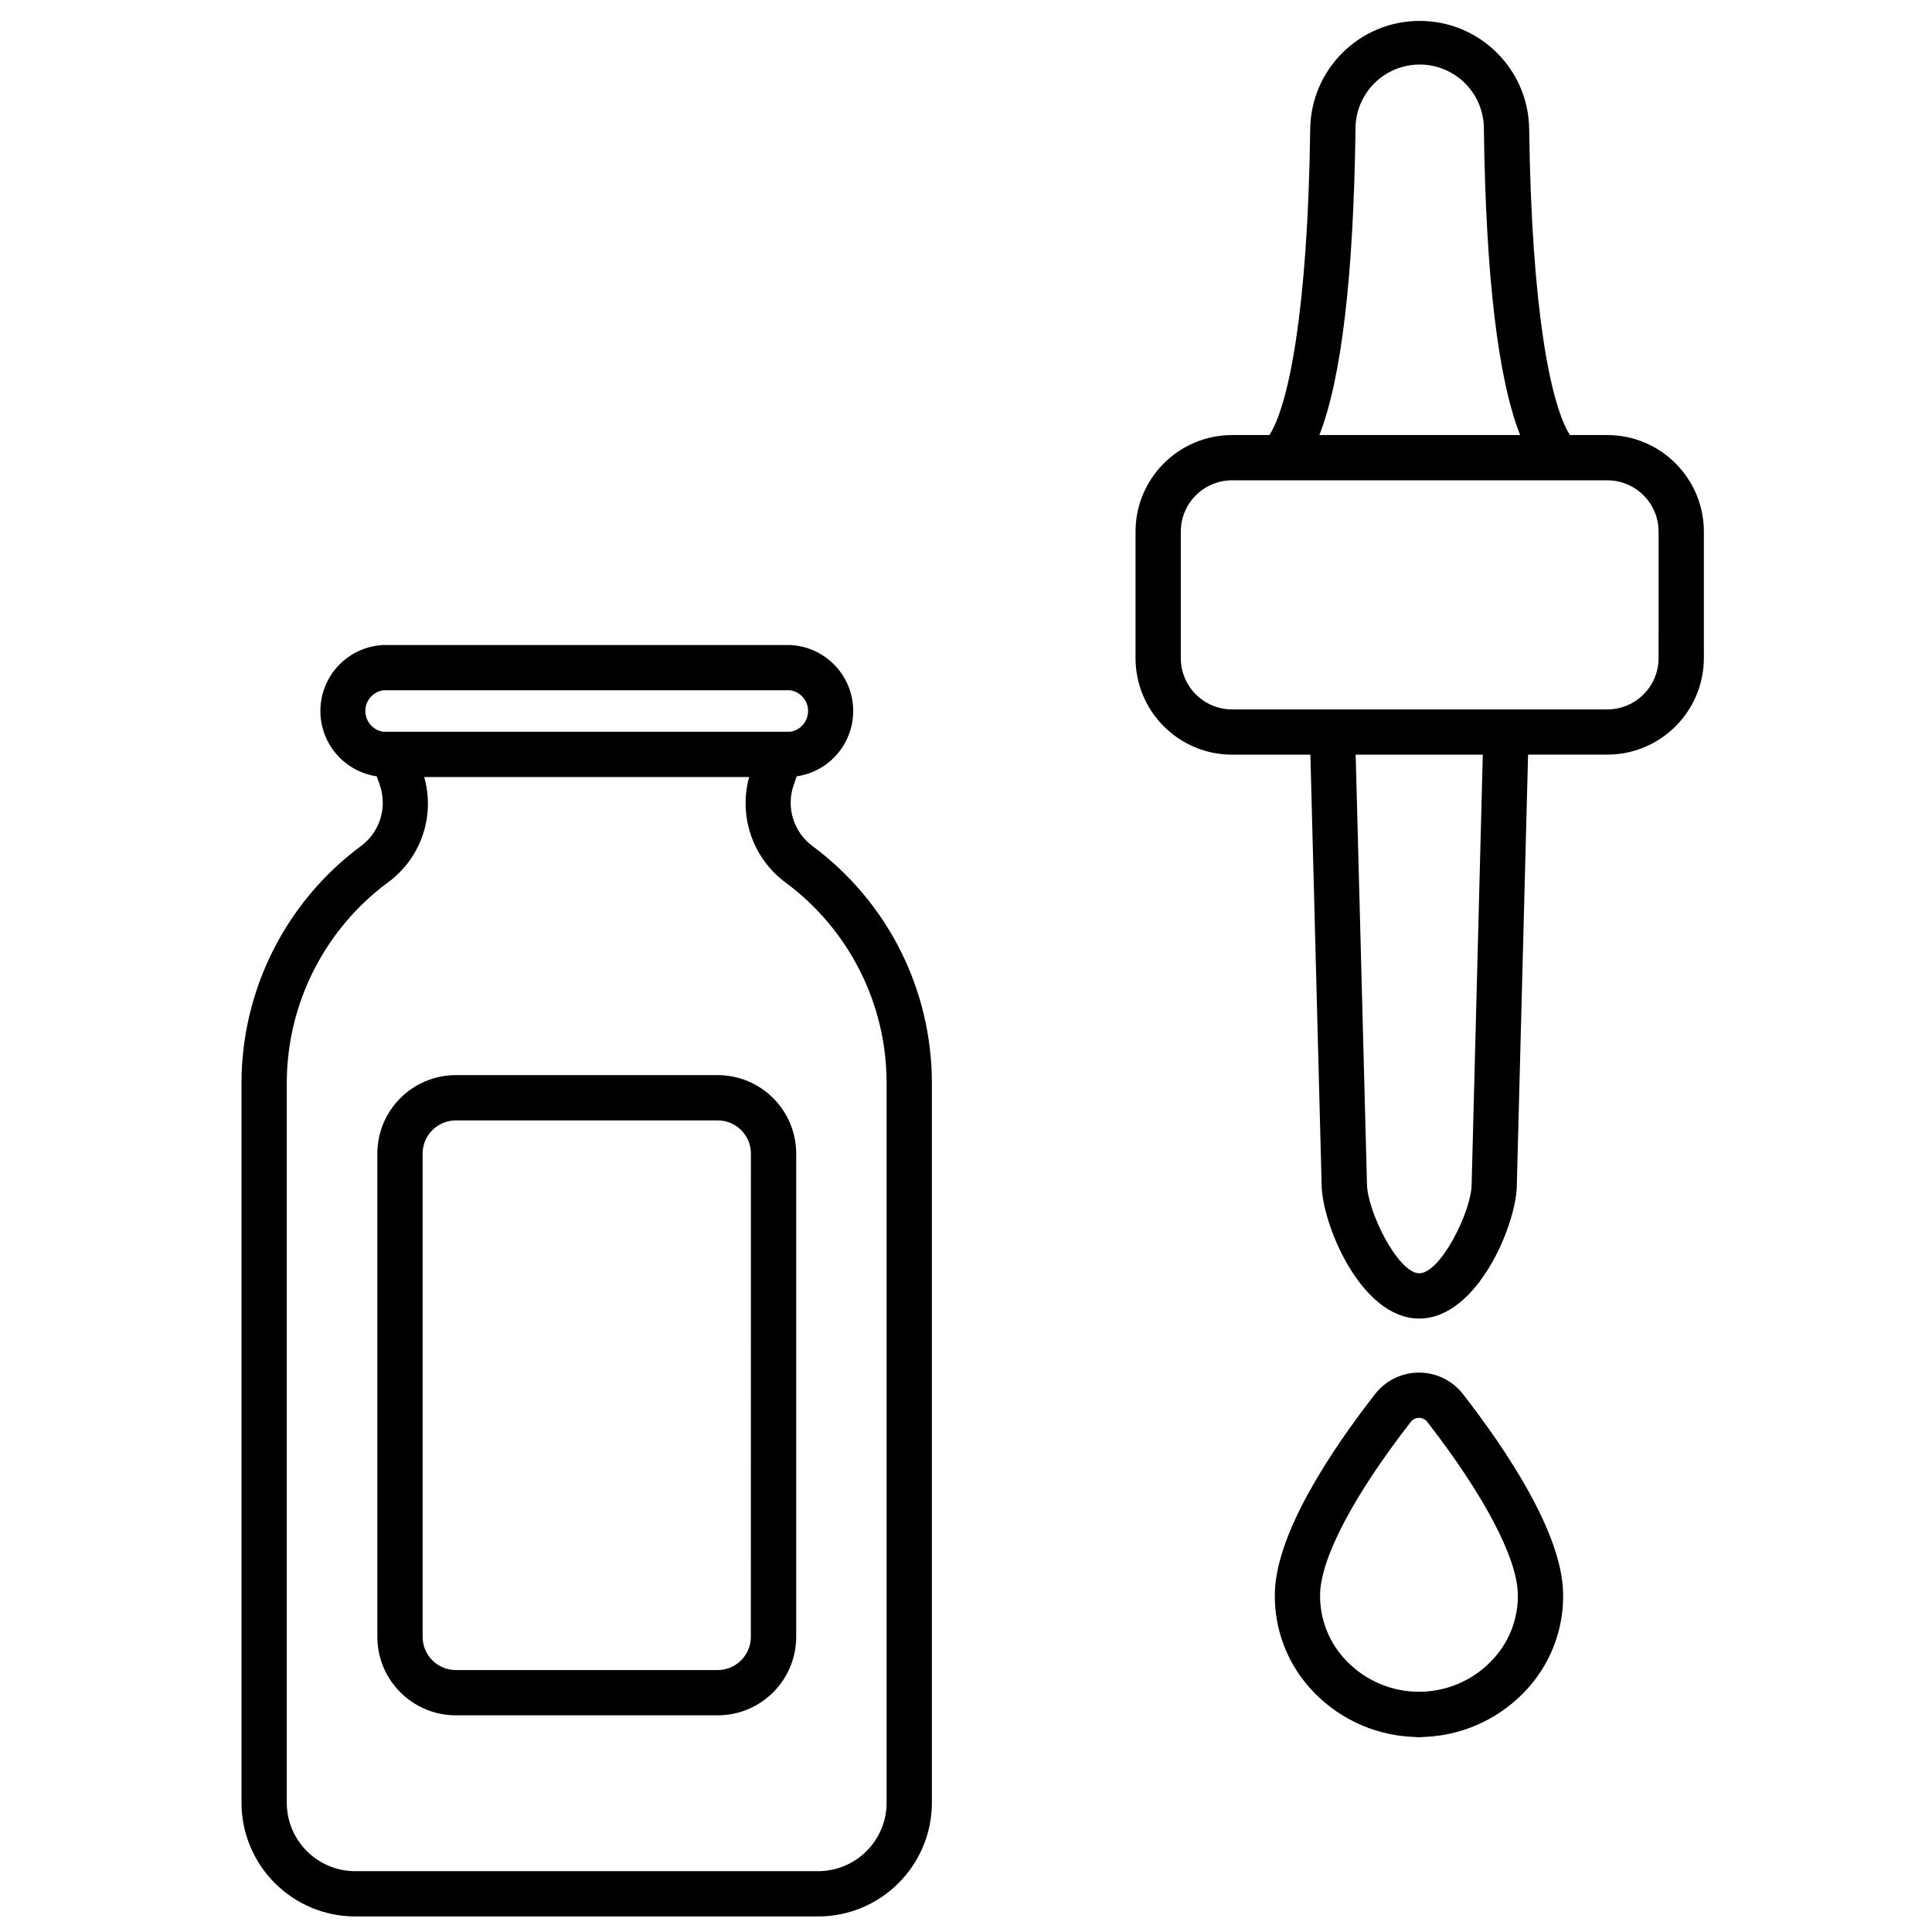
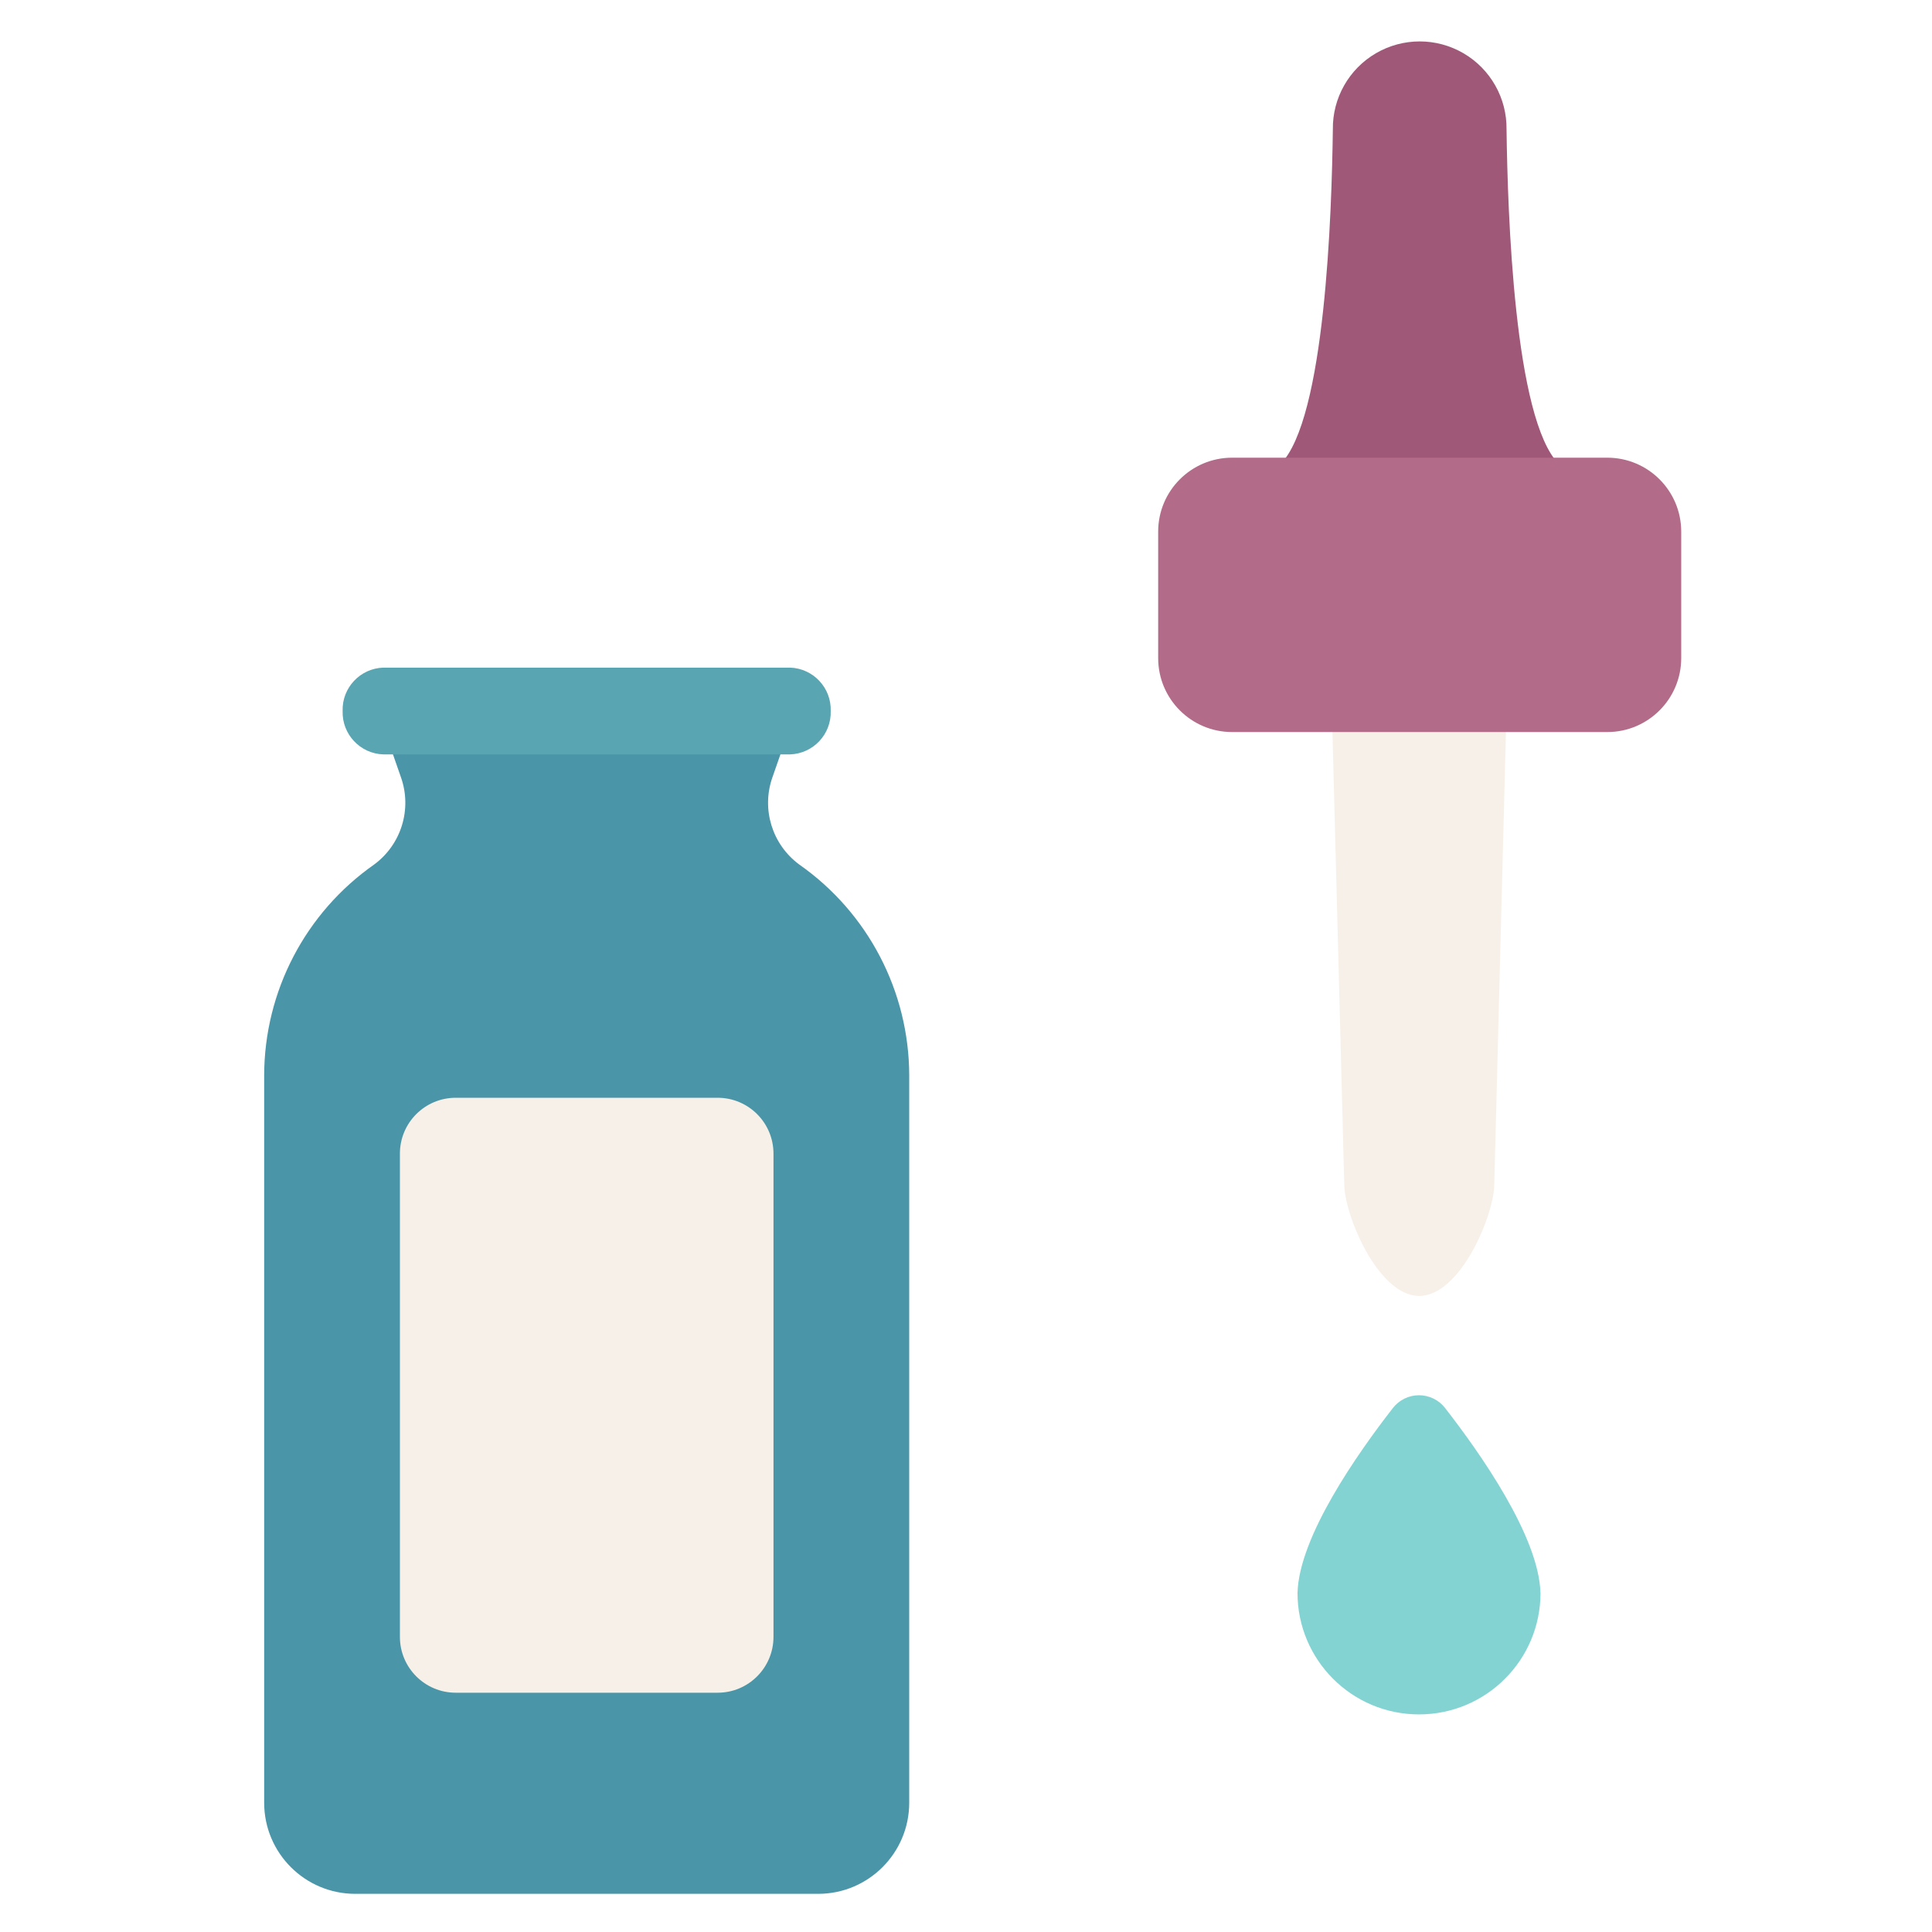
- <svg xmlns="http://www.w3.org/2000/svg" id="Outline" viewBox="0 0 128 128">
-   <path d="M94.014,115.084h0a1.5,1.5,0,1,1,1.5-1.5A1.5,1.5,0,0,1,94.01,115.084Z" />
-   <path d="M94.012,115.084a9.712,9.712,0,0,1-6.927-2.926,9.127,9.127,0,0,1-2.621-6.667c.113-3.944,3.671-9.316,6.636-13.128a3.689,3.689,0,0,1,5.826,0c2.964,3.812,6.52,9.185,6.634,13.127h0a9.128,9.128,0,0,1-2.622,6.667A9.709,9.709,0,0,1,94.012,115.084Zm0-21.146a.679.679,0,0,0-.545.267c-3.747,4.818-5.937,8.963-6.006,11.372a6.155,6.155,0,0,0,1.775,4.49,6.659,6.659,0,0,0,9.549,0,6.156,6.156,0,0,0,1.776-4.49c-.071-2.408-2.258-6.553-6-11.372A.68.68,0,0,0,94.013,93.938Z" />
-   <path d="M106.486,28.823h-2.474c-1.254-1.973-2.538-8.137-2.7-20.269a7.254,7.254,0,0,0-14.507,0c-.162,12.132-1.445,18.3-2.7,20.269H81.631a6.406,6.406,0,0,0-6.4,6.4V43.6a6.407,6.407,0,0,0,6.4,6.4h5.186l.744,28.458c0,2.567,2.578,8.9,6.467,8.9s6.467-6.334,6.466-8.862l.745-28.5h5.247a6.406,6.406,0,0,0,6.4-6.4V35.222A6.406,6.406,0,0,0,106.486,28.823ZM89.805,8.594a4.254,4.254,0,1,1,8.507,0c.13,9.737.936,16.5,2.4,20.229h-13.3C88.868,25.1,89.675,18.33,89.805,8.594ZM97.5,78.458c0,1.757-2.052,5.9-3.467,5.9s-3.467-4.144-3.468-5.941L89.817,50h8.422ZM109.885,43.6a3.4,3.4,0,0,1-3.4,3.4H81.631a3.4,3.4,0,0,1-3.4-3.4V35.222a3.4,3.4,0,0,1,3.4-3.4h24.855a3.4,3.4,0,0,1,3.4,3.4Z" />
-   <path d="M59.647,62.953a19.575,19.575,0,0,0-5.806-6.89,3.57,3.57,0,0,1-1.257-4.054l.2-.575a4.375,4.375,0,0,0-.444-8.7H25.4a4.376,4.376,0,0,0-.44,8.7l.2.563a3.629,3.629,0,0,1,.2,1.182A3.561,3.561,0,0,1,23.9,56.064,19.572,19.572,0,0,0,16,71.73v47.71a7.544,7.544,0,0,0,7.54,7.53H54.2a7.544,7.544,0,0,0,7.54-7.53V71.73A19.572,19.572,0,0,0,59.647,62.953ZM25.4,45.732H52.343a1.388,1.388,0,0,1,0,2.749H25.4a1.388,1.388,0,0,1,0-2.749ZM58.74,119.44a4.54,4.54,0,0,1-4.54,4.53H23.54A4.54,4.54,0,0,1,19,119.44V71.73a16.558,16.558,0,0,1,6.684-13.255,6.463,6.463,0,0,0,2.421-6.994H49.633a6.54,6.54,0,0,0,2.427,7A16.512,16.512,0,0,1,58.74,71.73Z" />
-   <path d="M47.545,71.229H30.2a5.207,5.207,0,0,0-5.2,5.2v32.016a5.206,5.206,0,0,0,5.2,5.2h17.35a5.206,5.206,0,0,0,5.2-5.2V76.43A5.207,5.207,0,0,0,47.545,71.229Zm2.2,37.217a2.2,2.2,0,0,1-2.2,2.2H30.2a2.2,2.2,0,0,1-2.2-2.2V76.43a2.2,2.2,0,0,1,2.2-2.2h17.35a2.2,2.2,0,0,1,2.2,2.2Z" />
+ <svg xmlns="http://www.w3.org/2000/svg" id="Flat" viewBox="0 0 128 128">
+   <path d="M94.028,85.859h0c-2.744,0-4.968-5.4-4.968-7.4L88.024,38.778c0-2,3.26-3.622,6-3.622h0c2.743,0,6,1.622,6,3.622L99,78.457C99,80.458,96.771,85.859,94.028,85.859Z" style="fill:#f7f0e8" />
+   <path d="M99.812,8.574a5.754,5.754,0,1,0-11.507,0c-.074,5.506-.5,19.2-3.473,22.176h18.452C100.314,27.779,99.886,14.08,99.812,8.574Z" style="fill:#a05879" />
+   <polygon points="94.013 113.584 94.012 113.584 94.01 113.584 94.013 113.584" style="fill:#54a0fc" />
+   <path d="M102.06,105.534c-.106-3.738-3.974-9.234-6.319-12.25a2.19,2.19,0,0,0-3.458,0c-2.345,3.016-6.213,8.512-6.32,12.25a8.049,8.049,0,1,0,16.1,0Z" style="fill:#84d3d3" />
+   <path d="M51.805,49.693l-.635,1.821a5.081,5.081,0,0,0,1.776,5.758h0A17.1,17.1,0,0,1,60.238,71.25v48.186a6.036,6.036,0,0,1-6.036,6.036H23.539a6.037,6.037,0,0,1-6.037-6.036V71.25a17.1,17.1,0,0,1,7.292-13.978h0a5.078,5.078,0,0,0,1.776-5.758l-.635-1.821Z" style="fill:#4a96a8" />
+   <rect x="26.495" y="72.73" width="24.75" height="39.417" rx="3.7" ry="3.7" style="fill:#f7f0e8" />
+   <rect x="76.732" y="30.323" width="34.653" height="18.177" rx="4.899" ry="4.899" style="fill:#b26b88" />
+   <path d="M52.343,49.981a2.789,2.789,0,0,0,2.694-2.875h0a2.788,2.788,0,0,0-2.694-2.874H25.4A2.789,2.789,0,0,0,22.7,47.106h0a2.79,2.79,0,0,0,2.7,2.875Z" style="fill:#59a5b2" />
</svg>
